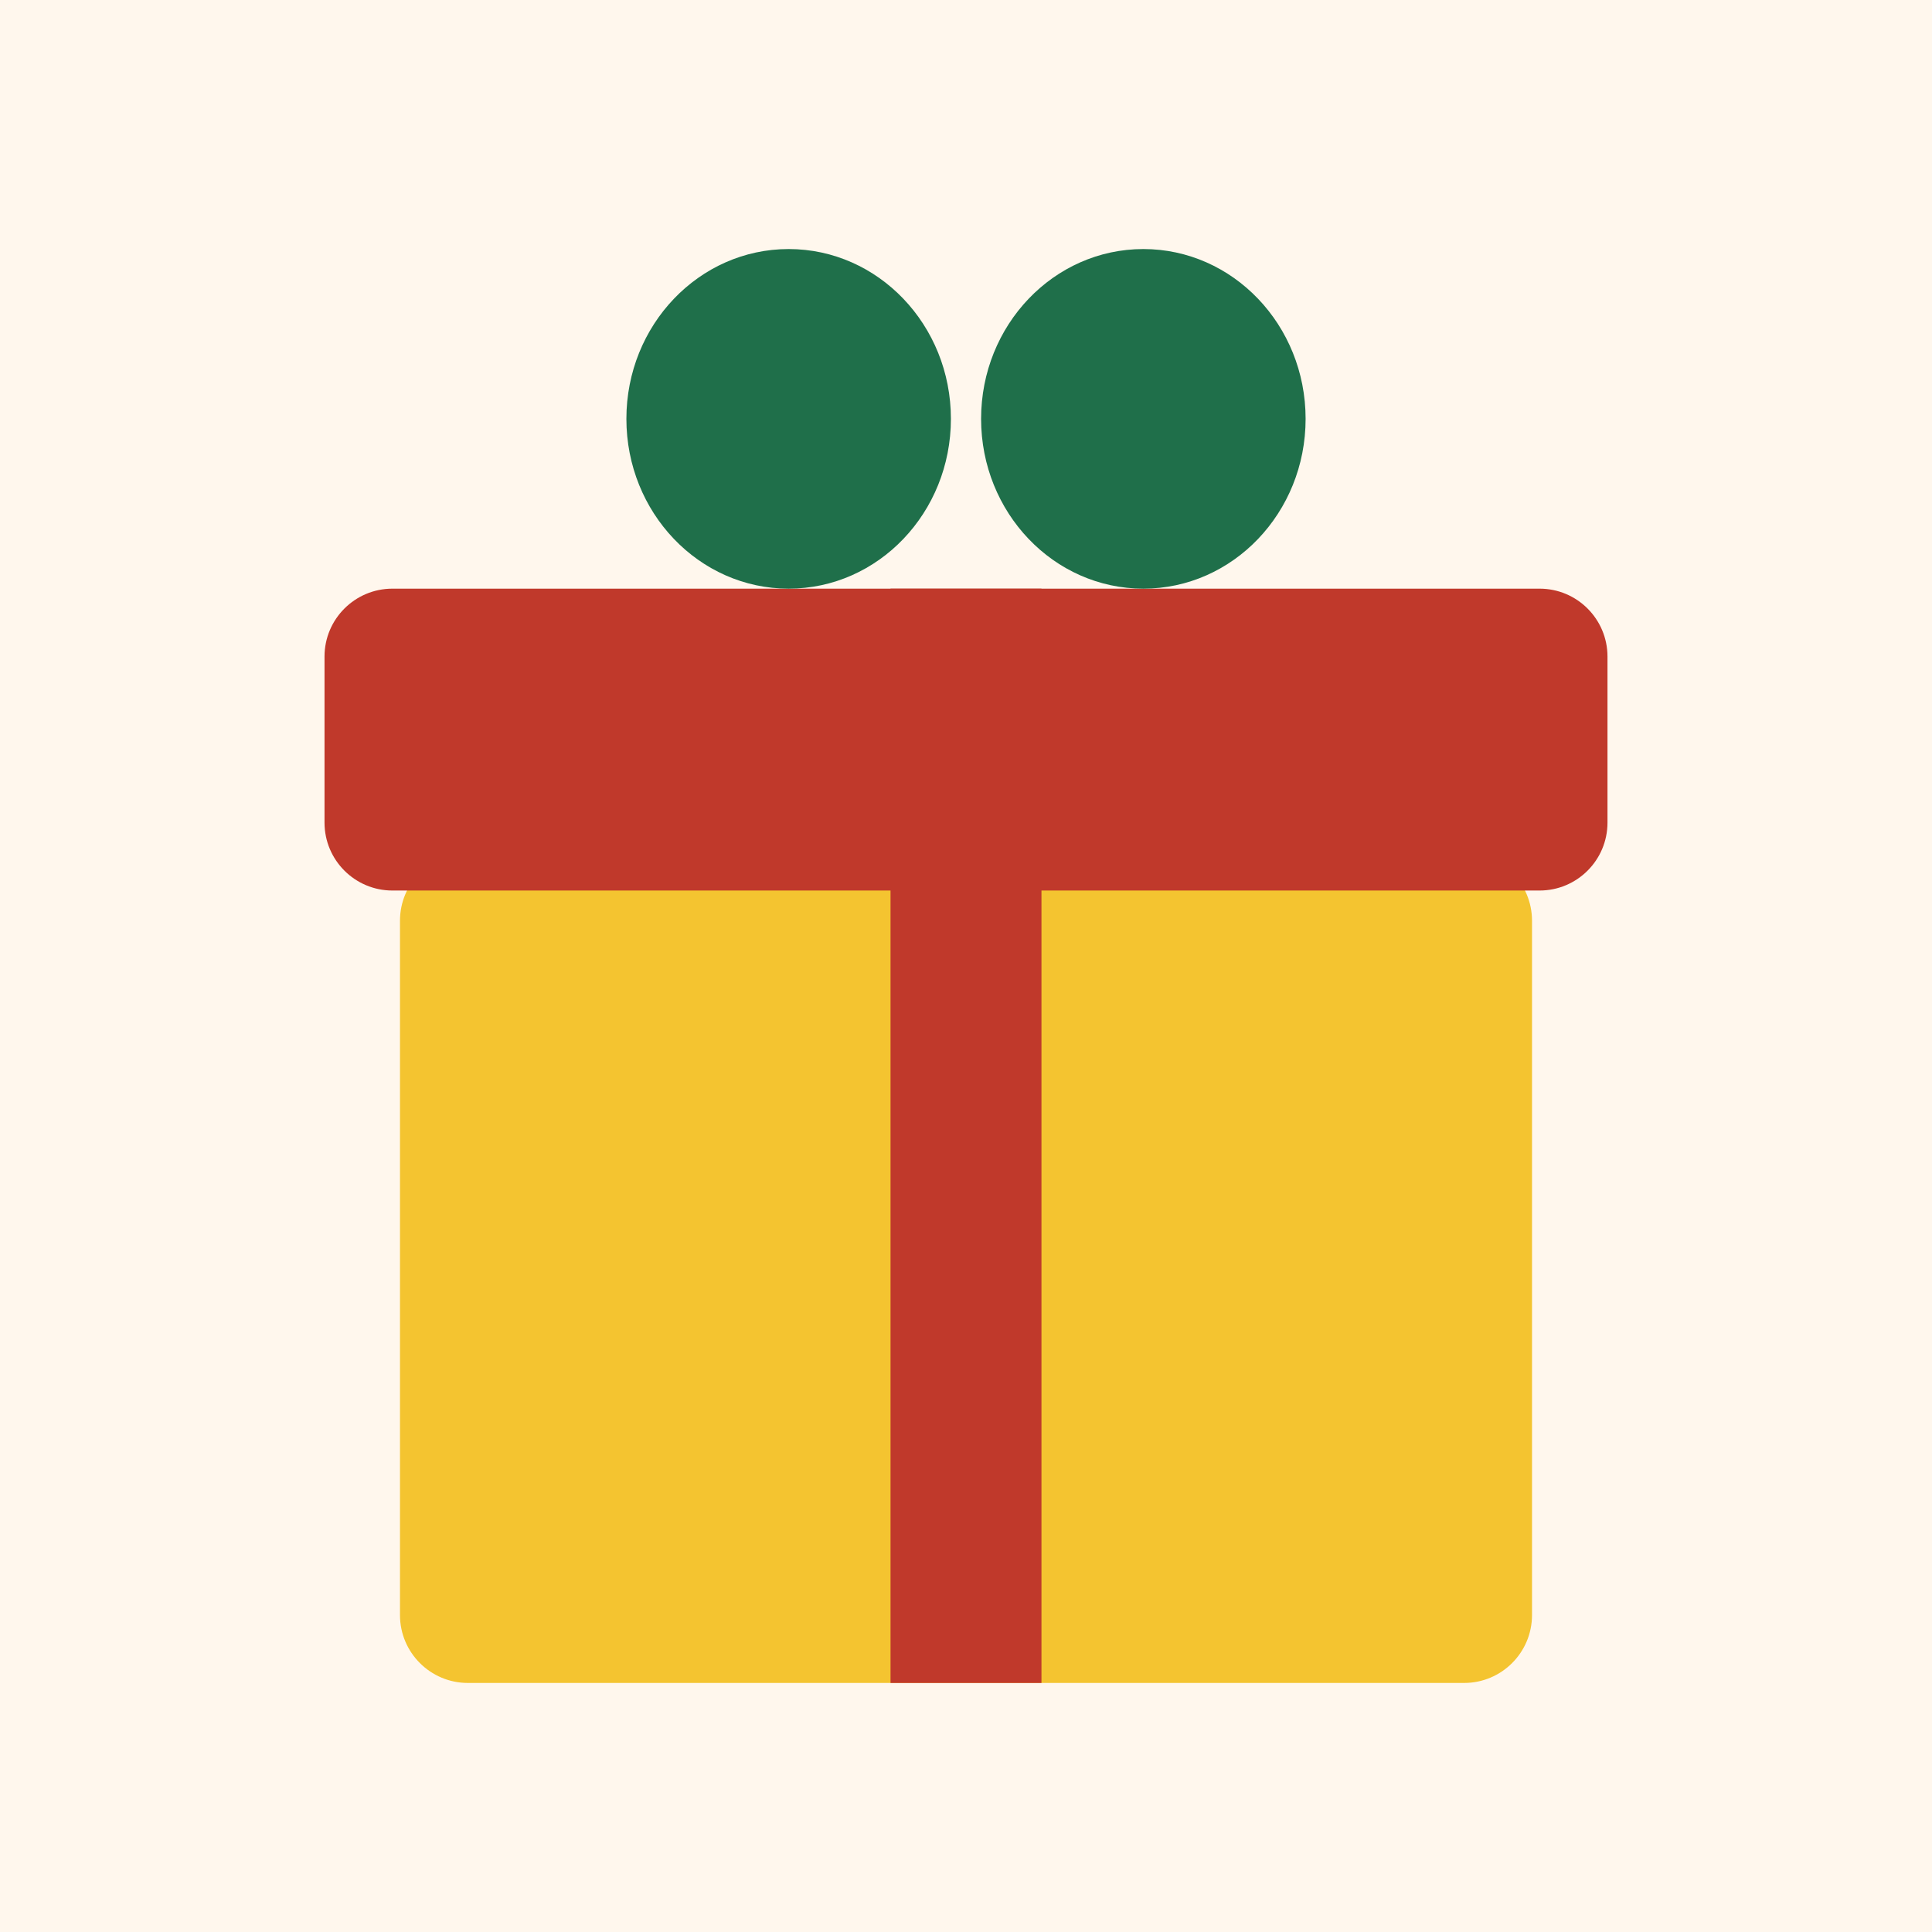
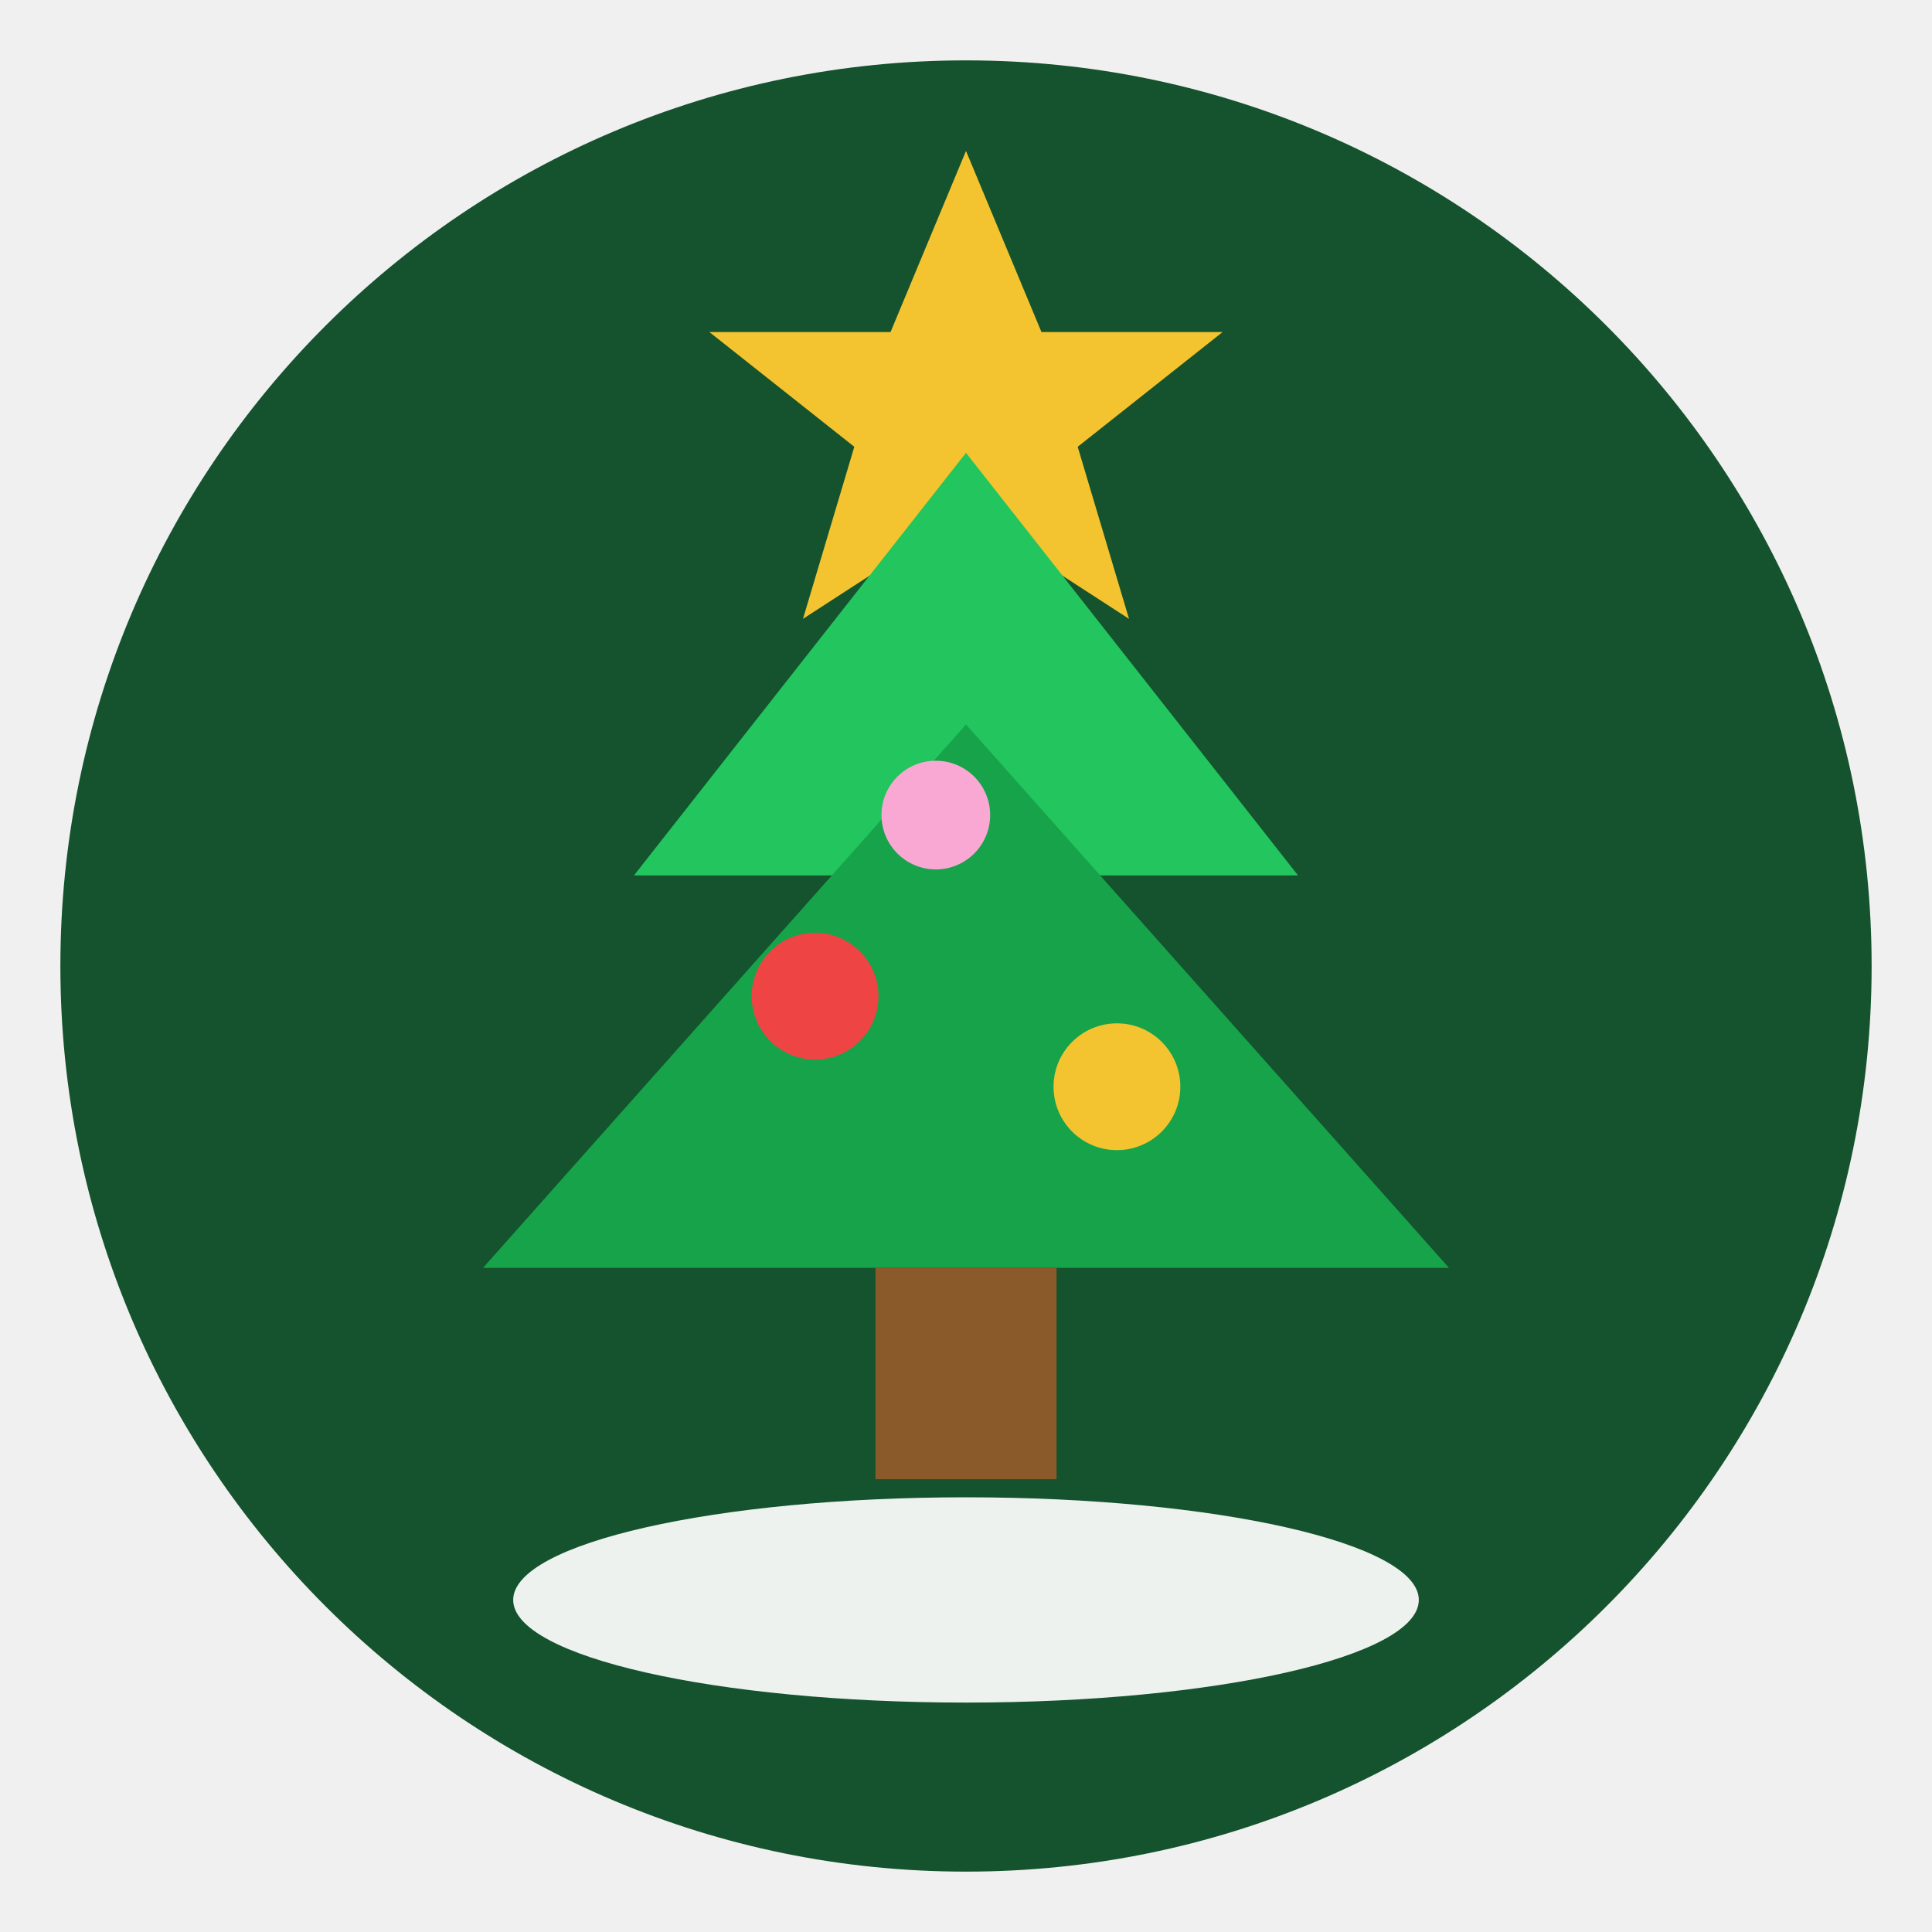
- <svg xmlns="http://www.w3.org/2000/svg" viewBox="0 0 512 512">
-   <rect width="512" height="512" fill="#fff7ed" />
-   <rect x="106" y="226" width="300" height="220" rx="18" fill="#f4c430" />
-   <rect x="86" y="156" width="340" height="80" rx="18" fill="#c0392b" />
-   <rect x="236" y="156" width="40" height="290" fill="#c0392b" />
-   <ellipse cx="209" cy="111" rx="43" ry="45" fill="#1f6f4a" />
-   <ellipse cx="303" cy="111" rx="43" ry="45" fill="#1f6f4a" />
+ <svg xmlns="http://www.w3.org/2000/svg" viewBox="0 0 64 64">
+   <circle cx="32" cy="32" r="30" fill="#14532d" />
+   <polygon points="32,5 34.5,11 40.5,11 35.7,14.8 37.4,20.5 32,17 26.6,20.5 28.3,14.8 23.5,11 29.5,11" fill="#f4c430" />
+   <path d="M32 15 L43 29 L21 29 Z" fill="#22c55e" />
+   <path d="M32 24 L48 42 L16 42 Z" fill="#16a34a" />
+   <rect x="29" y="42" width="6" height="7" fill="#8b5a2b" />
+   <circle cx="27" cy="33" r="2.1" fill="#ef4444" />
+   <circle cx="37" cy="36" r="2.1" fill="#f4c430" />
+   <circle cx="31" cy="27" r="1.8" fill="#f9a8d4" />
+   <ellipse cx="32" cy="53" rx="15" ry="3.4" fill="#ffffff" opacity=".92" />
</svg>
